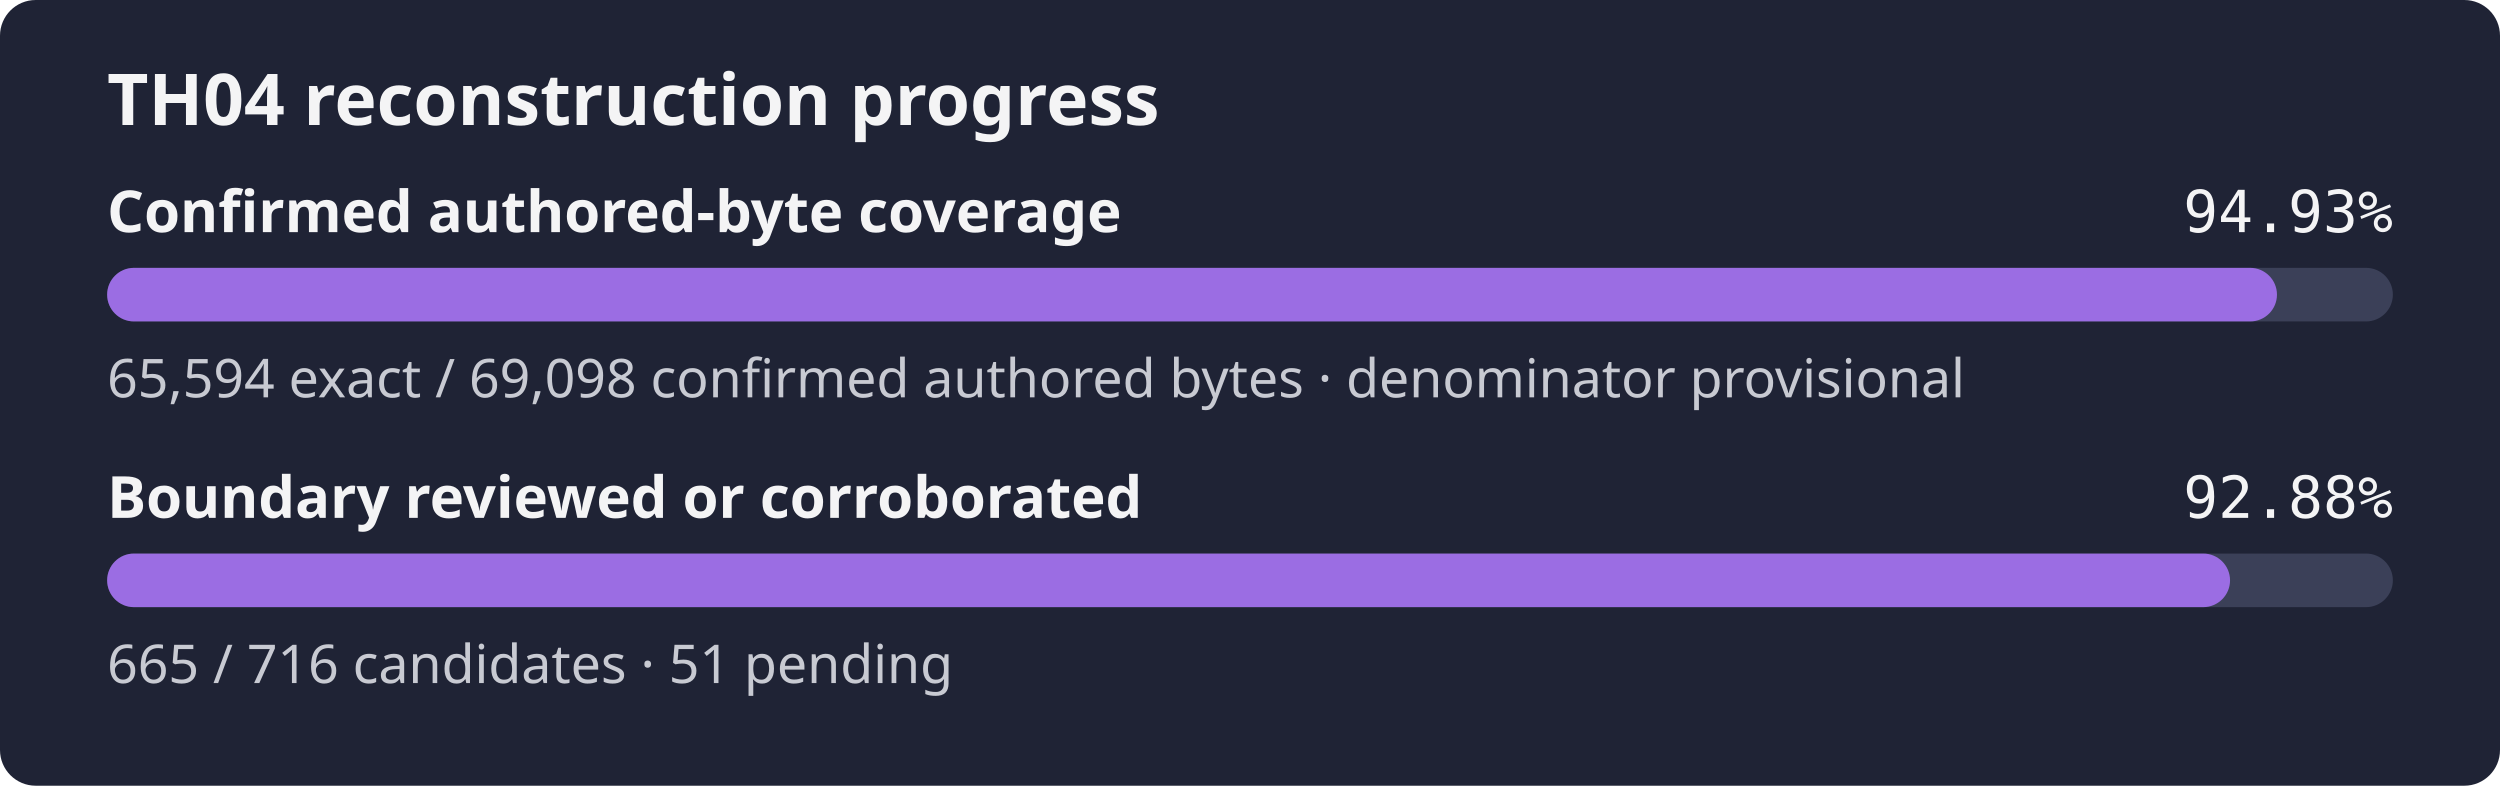
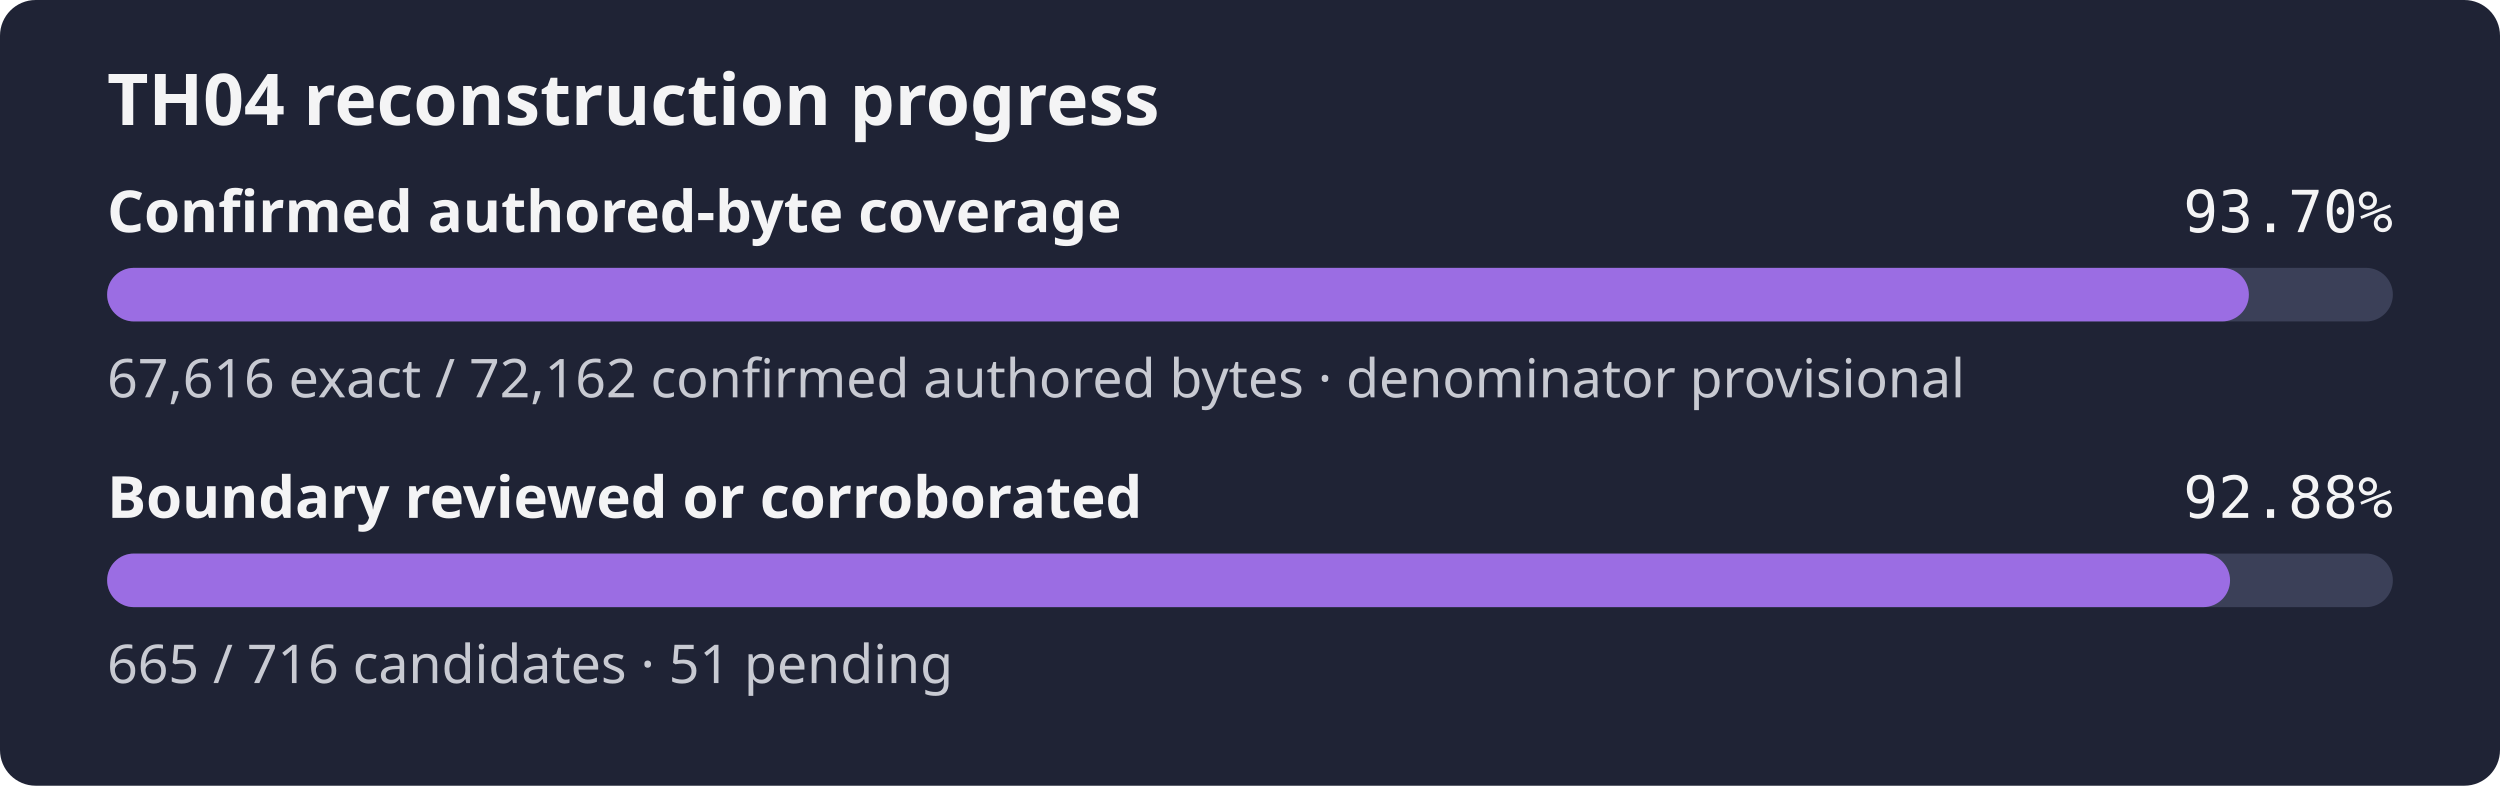
- <svg xmlns="http://www.w3.org/2000/svg" width="560" height="176" role="img" aria-label="TH04 reconstruction progress: 94.93% of the confirmed authored-byte set is exact, boundary reviewed or corroborated 92.88%">
+ <svg xmlns="http://www.w3.org/2000/svg" width="560" height="176" role="img" aria-label="TH04 reconstruction progress: 93.70% of the confirmed authored-byte set is exact, boundary reviewed or corroborated 92.88%">
  <rect width="560" height="176" rx="8" fill="#1f2335" />
  <text x="24" y="28" fill="#f4f4f5" font-family="sans-serif" font-size="16" font-weight="600">TH04 reconstruction progress</text>
  <text x="24" y="52" fill="#f4f4f5" font-family="sans-serif" font-size="13" font-weight="600">Confirmed authored-byte coverage</text>
-   <text x="536" y="52" fill="#f4f4f5" text-anchor="end" font-family="monospace" font-size="13">94.93%</text>
+   <text x="536" y="52" fill="#f4f4f5" text-anchor="end" font-family="monospace" font-size="13">93.70%</text>
  <rect x="24" y="60" width="512" height="12" rx="6" fill="#3b4058" />
-   <rect x="24" y="60" width="486.04" height="12" rx="6" fill="#9b6de3" />
-   <text x="24" y="89" fill="#c8cad2" font-family="sans-serif" font-size="12">65,594 exact / 69,098 confirmed authored bytes · denominator provisional</text>
+   <rect x="24" y="60" width="479.75" height="12" rx="6" fill="#9b6de3" />
+   <text x="24" y="89" fill="#c8cad2" font-family="sans-serif" font-size="12">67,616 exact / 72,162 confirmed authored bytes · denominator provisional</text>
  <text x="24" y="116" fill="#f4f4f5" font-family="sans-serif" font-size="13" font-weight="600">Boundary reviewed or corroborated</text>
  <text x="536" y="116" fill="#f4f4f5" text-anchor="end" font-family="monospace" font-size="13">92.88%</text>
  <rect x="24" y="124" width="512" height="12" rx="6" fill="#3b4058" />
  <rect x="24" y="124" width="475.53" height="12" rx="6" fill="#9b6de3" />
  <text x="24" y="153" fill="#c8cad2" font-family="sans-serif" font-size="12">665 / 716 candidates · 51 pending</text>
</svg>
